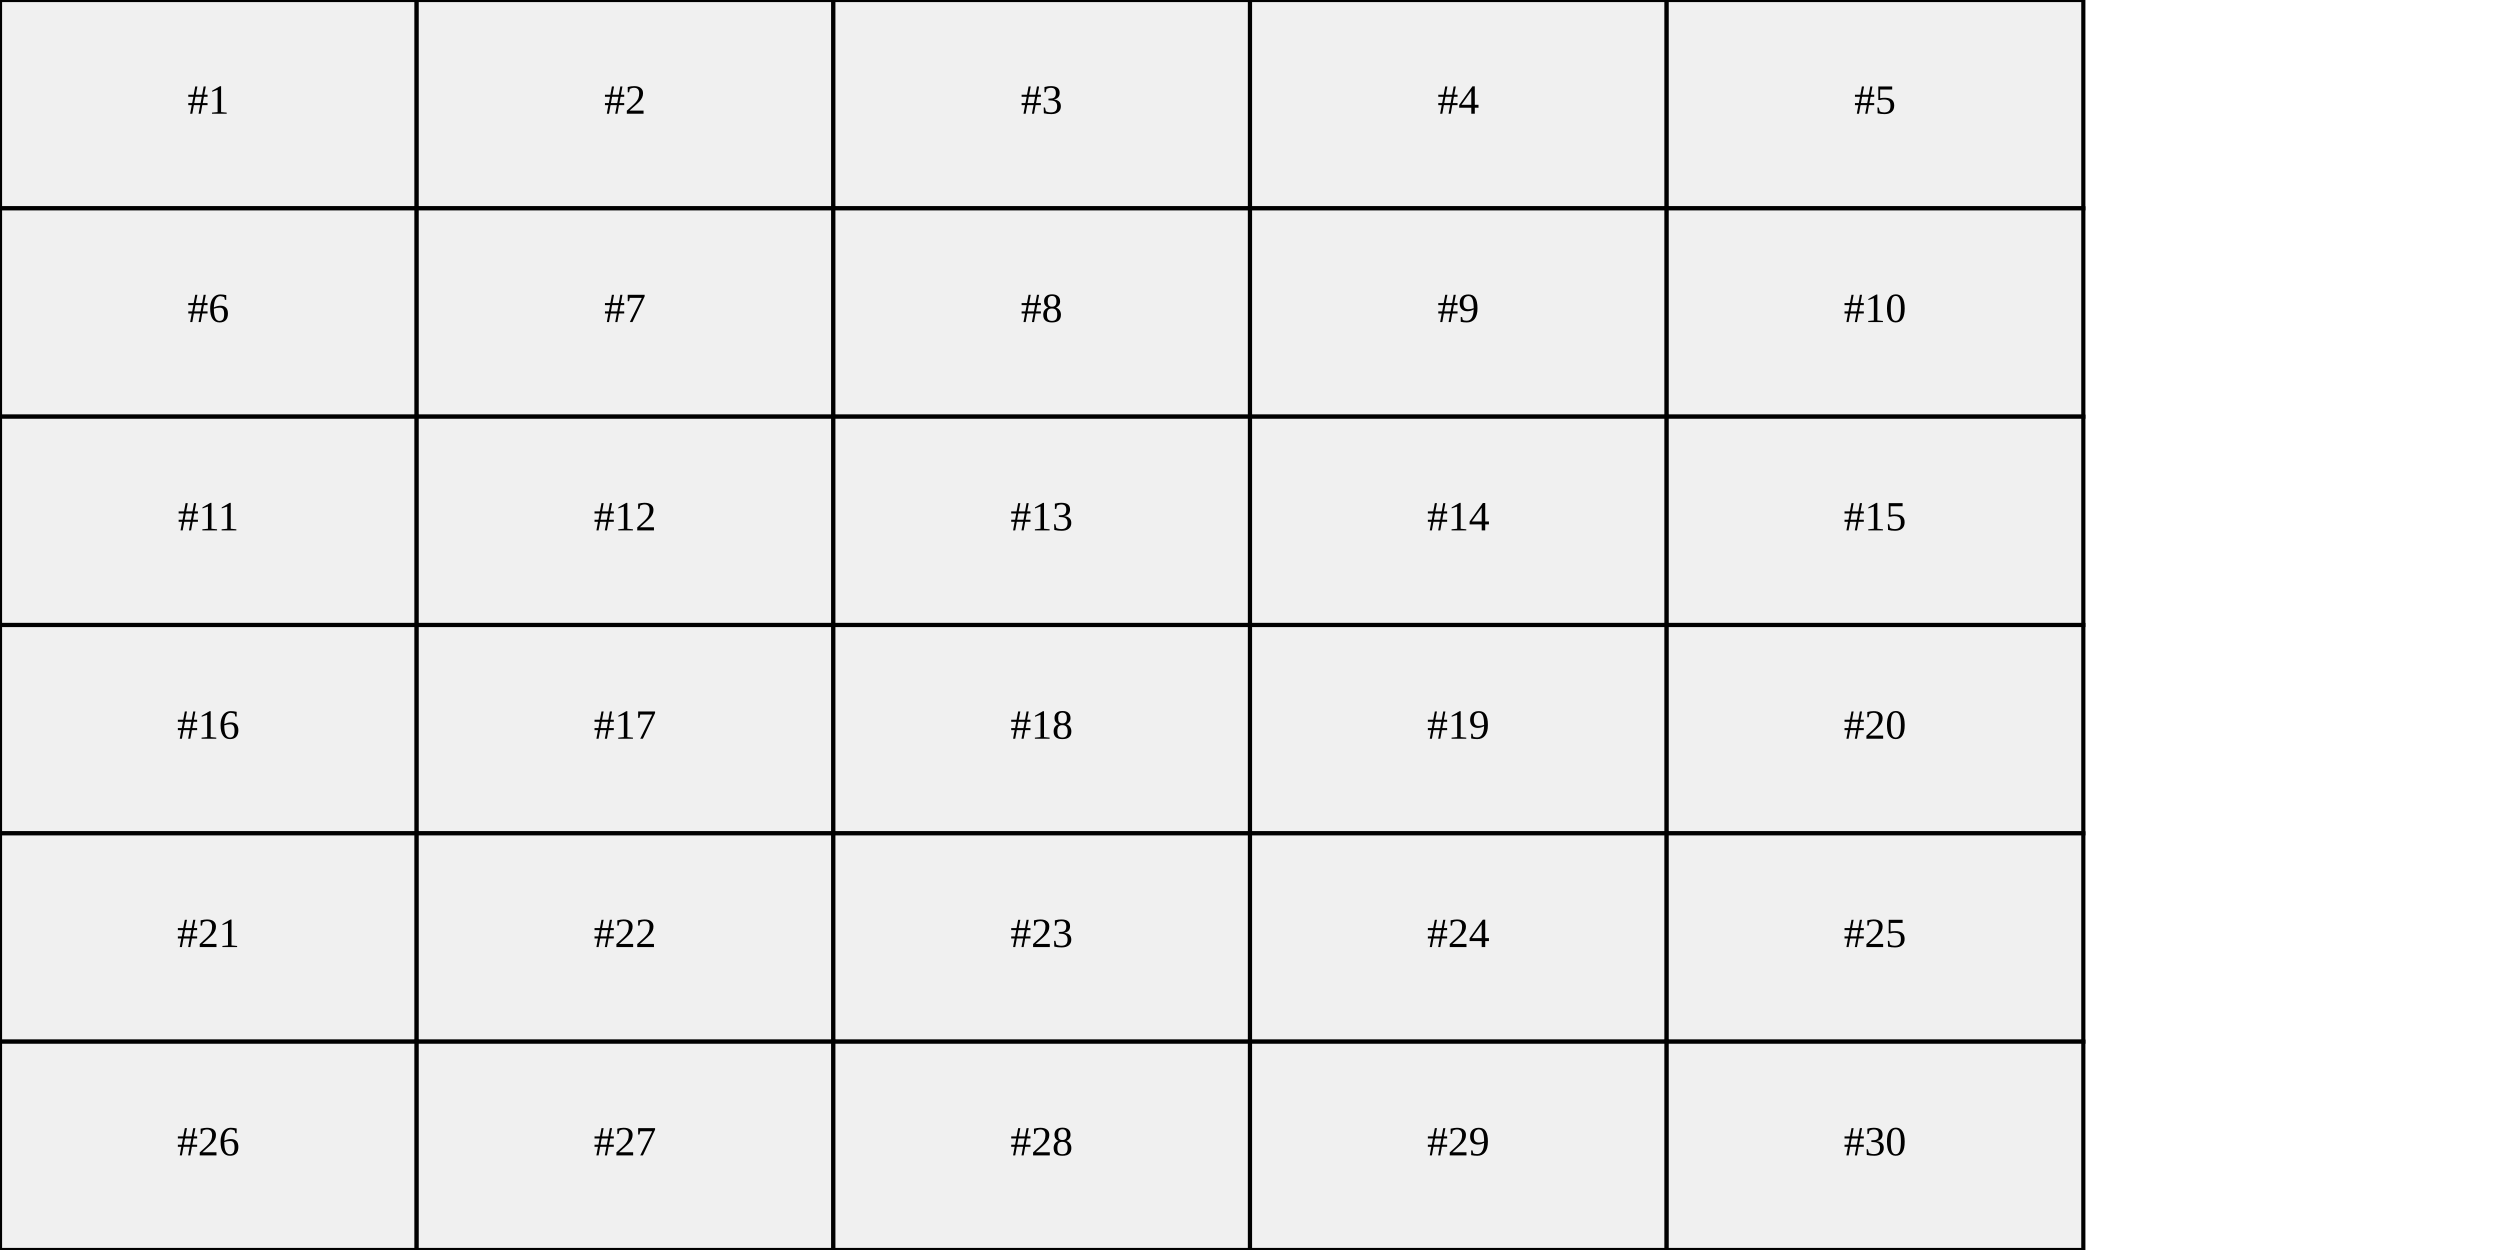
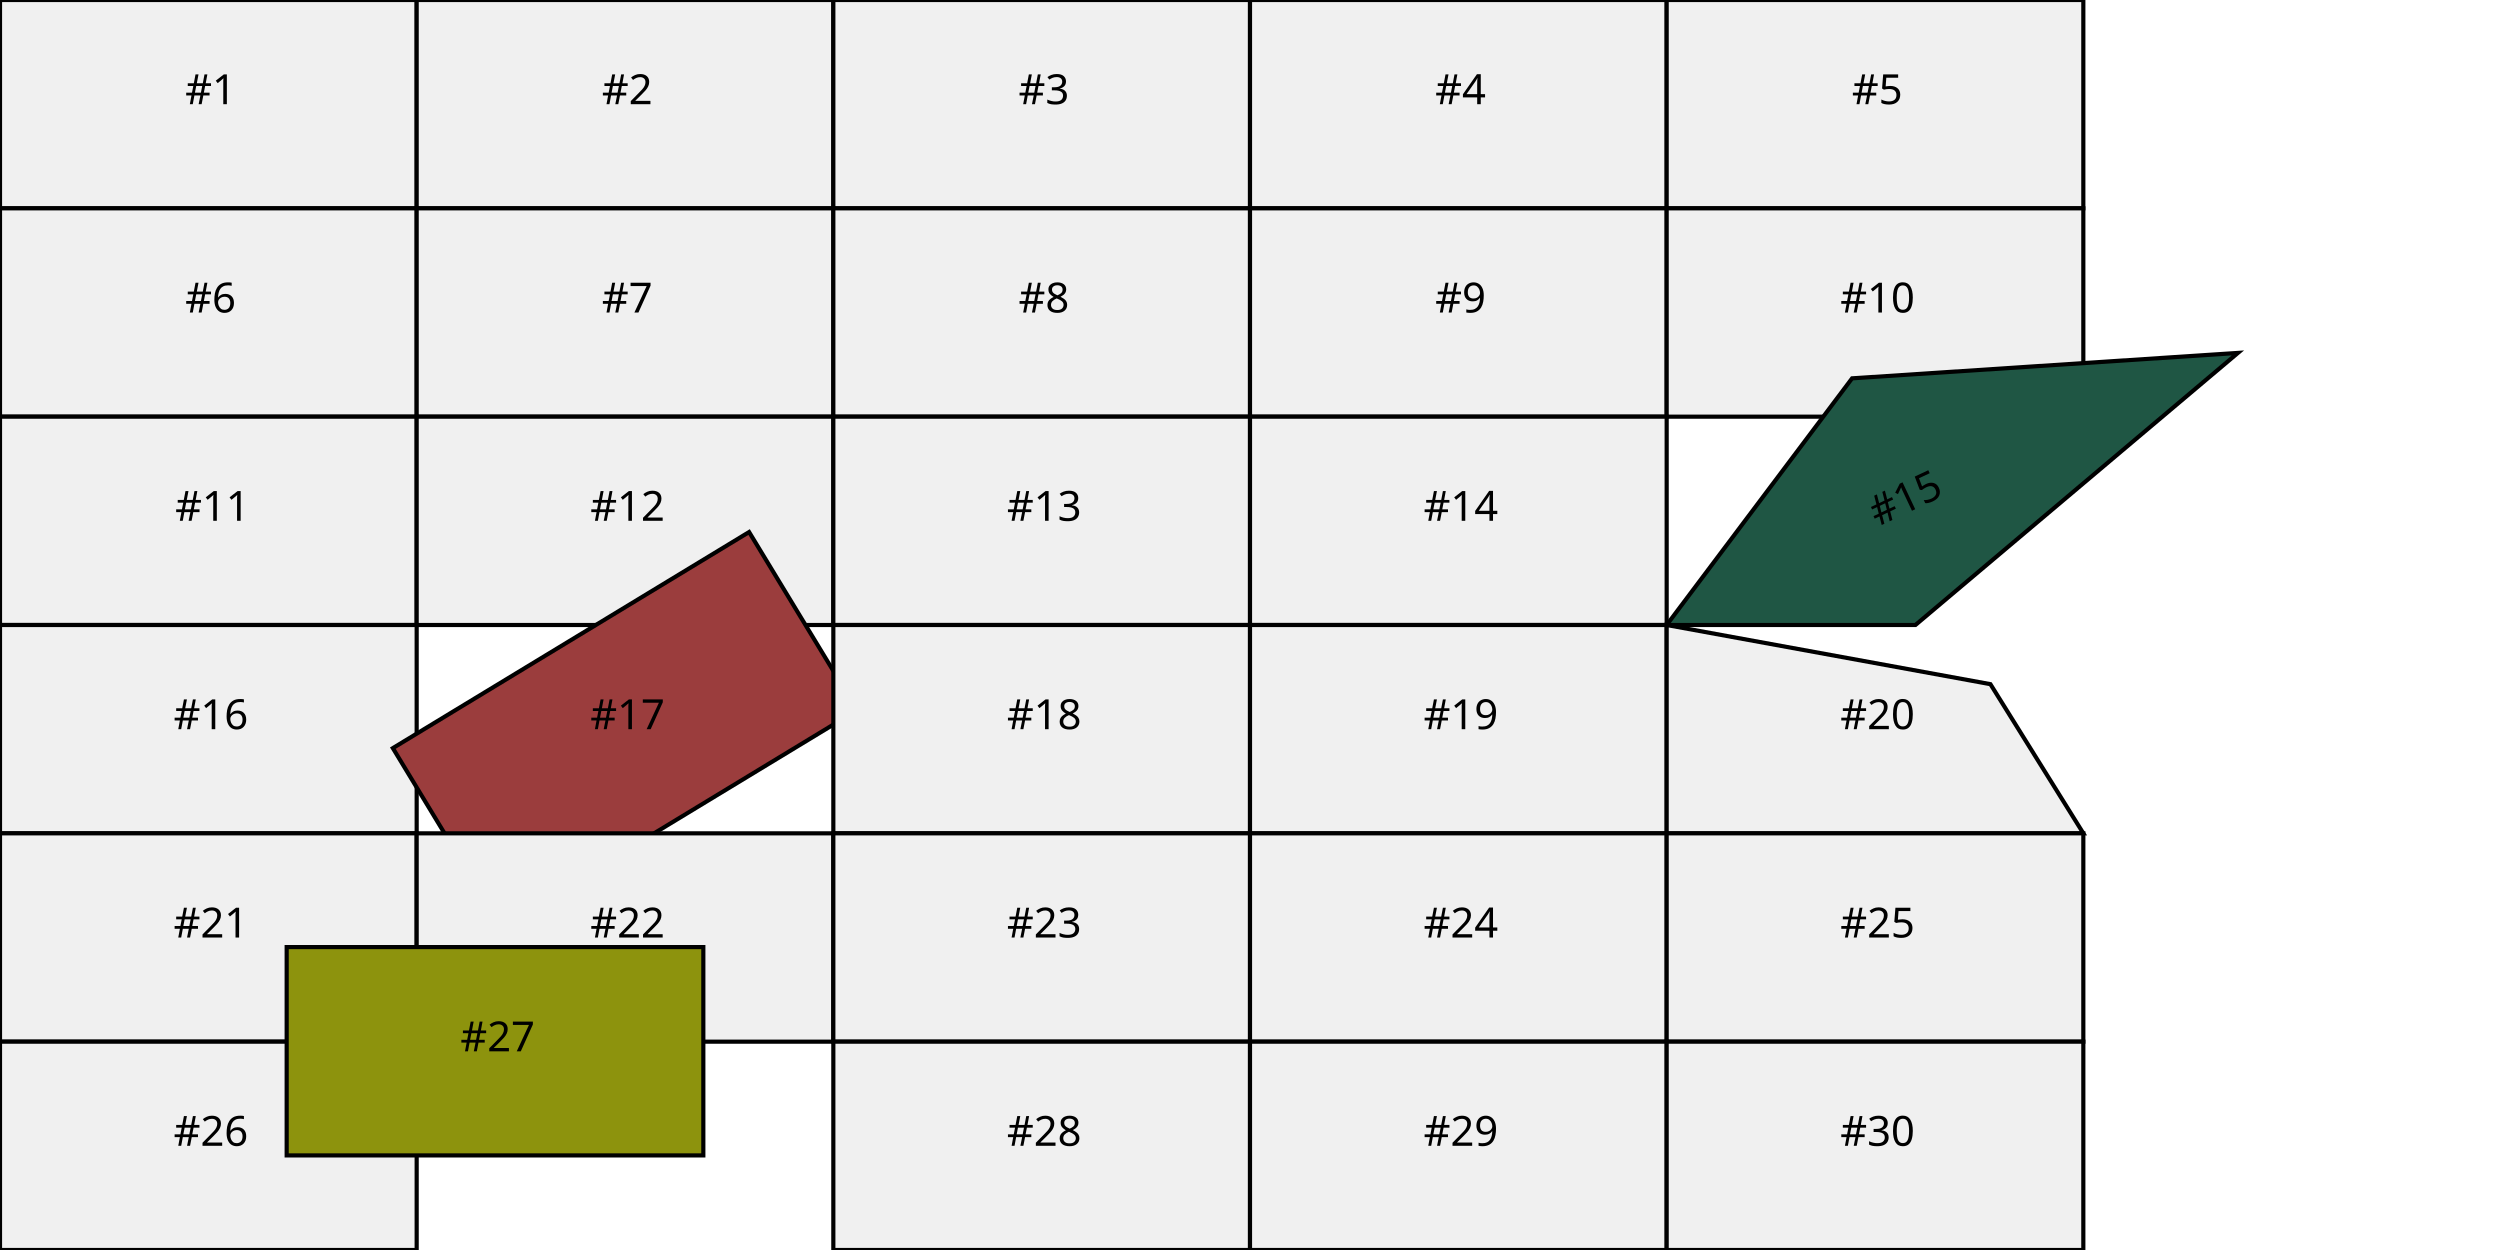
- <svg xmlns="http://www.w3.org/2000/svg" viewBox="0 0 600 300">
-   <style>
-     text { font-size: 10px; text-anchor: middle; dominant-baseline: middle; }
-   </style>
-   <rect id="puzzle-01" x="0" y="0" width="100" height="50" fill="#f0f0f0" stroke="#000" />
-   <text id="text-01" x="50" y="25">#1</text>
-   <rect id="puzzle-02" x="100" y="0" width="100" height="50" fill="#f0f0f0" stroke="#000" />
-   <text id="text-02" x="150" y="25">#2</text>
-   <rect id="puzzle-03" x="200" y="0" width="100" height="50" fill="#f0f0f0" stroke="#000" />
-   <text id="text-03" x="250" y="25">#3</text>
-   <rect id="puzzle-04" x="300" y="0" width="100" height="50" fill="#f0f0f0" stroke="#000" />
-   <text id="text-04" x="350" y="25">#4</text>
-   <rect id="puzzle-05" x="400" y="0" width="100" height="50" fill="#f0f0f0" stroke="#000" />
-   <text id="text-05" x="450" y="25">#5</text>
-   <rect id="puzzle-06" x="0" y="50" width="100" height="50" fill="#f0f0f0" stroke="#000" />
-   <text id="text-06" x="50" y="75">#6</text>
-   <rect id="puzzle-07" x="100" y="50" width="100" height="50" fill="#f0f0f0" stroke="#000" />
-   <text id="text-07" x="150" y="75">#7</text>
-   <rect id="puzzle-08" x="200" y="50" width="100" height="50" fill="#f0f0f0" stroke="#000" />
-   <text id="text-08" x="250" y="75">#8</text>
-   <rect id="puzzle-09" x="300" y="50" width="100" height="50" fill="#f0f0f0" stroke="#000" />
-   <text id="text-09" x="350" y="75">#9</text>
-   <rect id="puzzle-10" x="400" y="50" width="100" height="50" fill="#f0f0f0" stroke="#000" />
-   <text id="text-10" x="450" y="75">#10</text>
-   <rect id="puzzle-11" x="0" y="100" width="100" height="50" fill="#f0f0f0" stroke="#000" />
-   <text id="text-11" x="50" y="125">#11</text>
-   <rect id="puzzle-12" x="100" y="100" width="100" height="50" fill="#f0f0f0" stroke="#000" />
-   <text id="text-12" x="150" y="125">#12</text>
-   <rect id="puzzle-13" x="200" y="100" width="100" height="50" fill="#f0f0f0" stroke="#000" />
-   <text id="text-13" x="250" y="125">#13</text>
-   <rect id="puzzle-14" x="300" y="100" width="100" height="50" fill="#f0f0f0" stroke="#000" />
-   <text id="text-14" x="350" y="125">#14</text>
-   <rect id="puzzle-15" x="400" y="100" width="100" height="50" fill="#f0f0f0" stroke="#000" />
-   <text id="text-15" x="450" y="125">#15</text>
-   <rect id="puzzle-16" x="0" y="150" width="100" height="50" fill="#f0f0f0" stroke="#000" />
-   <text id="text-16" x="50" y="175">#16</text>
-   <rect id="puzzle-17" x="100" y="150" width="100" height="50" fill="#f0f0f0" stroke="#000" />
-   <text id="text-17" x="150" y="175">#17</text>
-   <rect id="puzzle-18" x="200" y="150" width="100" height="50" fill="#f0f0f0" stroke="#000" />
-   <text id="text-18" x="250" y="175">#18</text>
-   <rect id="puzzle-19" x="300" y="150" width="100" height="50" fill="#f0f0f0" stroke="#000" />
-   <text id="text-19" x="350" y="175">#19</text>
-   <rect id="puzzle-20" x="400" y="150" width="100" height="50" fill="#f0f0f0" stroke="#000" />
-   <text id="text-20" x="450" y="175">#20</text>
-   <rect id="puzzle-21" x="0" y="200" width="100" height="50" fill="#f0f0f0" stroke="#000" />
-   <text id="text-21" x="50" y="225">#21</text>
-   <rect id="puzzle-22" x="100" y="200" width="100" height="50" fill="#f0f0f0" stroke="#000" />
-   <text id="text-22" x="150" y="225">#22</text>
-   <rect id="puzzle-23" x="200" y="200" width="100" height="50" fill="#f0f0f0" stroke="#000" />
-   <text id="text-23" x="250" y="225">#23</text>
-   <rect id="puzzle-24" x="300" y="200" width="100" height="50" fill="#f0f0f0" stroke="#000" />
-   <text id="text-24" x="350" y="225">#24</text>
-   <rect id="puzzle-25" x="400" y="200" width="100" height="50" fill="#f0f0f0" stroke="#000" />
-   <text id="text-25" x="450" y="225">#25</text>
-   <rect id="puzzle-26" x="0" y="250" width="100" height="50" fill="#f0f0f0" stroke="#000" />
-   <text id="text-26" x="50" y="275">#26</text>
-   <rect id="puzzle-27" x="100" y="250" width="100" height="50" fill="#f0f0f0" stroke="#000" />
-   <text id="text-27" x="150" y="275">#27</text>
-   <rect id="puzzle-28" x="200" y="250" width="100" height="50" fill="#f0f0f0" stroke="#000" />
-   <text id="text-28" x="250" y="275">#28</text>
-   <rect id="puzzle-29" x="300" y="250" width="100" height="50" fill="#f0f0f0" stroke="#000" />
-   <text id="text-29" x="350" y="275">#29</text>
-   <rect id="puzzle-30" x="400" y="250" width="100" height="50" fill="#f0f0f0" stroke="#000" />
-   <text id="text-30" x="450" y="275">#30</text>
+ <svg xmlns="http://www.w3.org/2000/svg" version="1.1" id="Layer_1" x="0px" y="0px" viewBox="0 0 600 300" style="enable-background:new 0 0 600 300;" xml:space="preserve">
+   <style type="text/css">
+ 	.st0{fill:#F0F0F0;stroke:#000000;}
+ 	.st1{font-family:'ArialMT';}
+ 	.st2{font-size:10px;}
+ 	.st3{fill:#1F5644;stroke:#000000;}
+ 	.st4{fill:#9B3D3D;stroke:#000000;}
+ 	.st5{fill:#8D930D;stroke:#000000;}
+ </style>
+   <rect id="puzzle-01" y="0" class="st0" width="100" height="50" />
+   <text id="text-01" transform="matrix(1 0 0 1 44.4385 25)" class="st1 st2">#1</text>
+   <rect id="puzzle-02" x="100" y="0" class="st0" width="100" height="50" />
+   <text id="text-02" transform="matrix(1 0 0 1 144.4385 25)" class="st1 st2">#2</text>
+   <rect id="puzzle-03" x="200" y="0" class="st0" width="100" height="50" />
+   <text id="text-03" transform="matrix(1 0 0 1 244.4385 25)" class="st1 st2">#3</text>
+   <rect id="puzzle-04" x="300" y="0" class="st0" width="100" height="50" />
+   <text id="text-04" transform="matrix(1 0 0 1 344.4385 25)" class="st1 st2">#4</text>
+   <rect id="puzzle-05" x="400" y="0" class="st0" width="100" height="50" />
+   <text id="text-05" transform="matrix(1 0 0 1 444.4385 25)" class="st1 st2">#5</text>
+   <rect id="puzzle-06" y="50" class="st0" width="100" height="50" />
+   <text id="text-06" transform="matrix(1 0 0 1 44.4385 75)" class="st1 st2">#6</text>
+   <rect id="puzzle-07" x="100" y="50" class="st0" width="100" height="50" />
+   <text id="text-07" transform="matrix(1 0 0 1 144.4385 75)" class="st1 st2">#7</text>
+   <rect id="puzzle-08" x="200" y="50" class="st0" width="100" height="50" />
+   <text id="text-08" transform="matrix(1 0 0 1 244.4385 75)" class="st1 st2">#8</text>
+   <rect id="puzzle-09" x="300" y="50" class="st0" width="100" height="50" />
+   <text id="text-09" transform="matrix(1 0 0 1 344.4385 75)" class="st1 st2">#9</text>
+   <rect id="puzzle-10" x="400" y="50" class="st0" width="100" height="50" />
+   <text id="text-10" transform="matrix(1 0 0 1 441.6577 75)" class="st1 st2">#10</text>
+   <rect id="puzzle-11" y="100" class="st0" width="100" height="50" />
+   <text id="text-11" transform="matrix(1 0 0 1 42.0288 125)" class="st1 st2">#11</text>
+   <rect id="puzzle-12" x="100" y="100" class="st0" width="100" height="50" />
+   <text id="text-12" transform="matrix(1 0 0 1 141.6577 125)" class="st1 st2">#12</text>
+   <rect id="puzzle-13" x="200" y="100" class="st0" width="100" height="50" />
+   <text id="text-13" transform="matrix(1 0 0 1 241.6577 125)" class="st1 st2">#13</text>
+   <rect id="puzzle-14" x="300" y="100" class="st0" width="100" height="50" />
+   <text id="text-14" transform="matrix(1 0 0 1 341.6577 125)" class="st1 st2">#14</text>
+   <polygon id="puzzle-15" class="st3" points="444.5,90.8 537.1,84.7 459.7,150 400,150 " />
+   <text id="text-15" transform="matrix(0.9048 -0.4258 0.4258 0.9048 450.5958 126.4796)" class="st1 st2">#15</text>
+   <rect id="puzzle-16" y="150" class="st0" width="100" height="50" />
+   <text id="text-16" transform="matrix(1 0 0 1 41.6577 175)" class="st1 st2">#16</text>
+   <rect id="puzzle-17" x="100" y="150" transform="matrix(0.855 -0.5186 0.5186 0.855 -69.0064 103.1585)" class="st4" width="100" height="50" />
+   <text id="text-17" transform="matrix(1 0 0 1 141.6577 175)" class="st1 st2">#17</text>
+   <rect id="puzzle-18" x="200" y="150" class="st0" width="100" height="50" />
+   <text id="text-18" transform="matrix(1 0 0 1 241.6577 175)" class="st1 st2">#18</text>
+   <rect id="puzzle-19" x="300" y="150" class="st0" width="100" height="50" />
+   <text id="text-19" transform="matrix(1 0 0 1 341.6577 175)" class="st1 st2">#19</text>
+   <polygon id="puzzle-20" class="st0" points="400,150 477.7,164.2 500,200 400,200 " />
+   <text id="text-20" transform="matrix(1 0 0 1 441.6577 175)" class="st1 st2">#20</text>
+   <rect id="puzzle-21" y="200" class="st0" width="100" height="50" />
+   <text id="text-21" transform="matrix(1 0 0 1 41.6577 225)" class="st1 st2">#21</text>
+   <rect id="puzzle-22" x="100" y="200" class="st0" width="100" height="50" />
+   <text id="text-22" transform="matrix(1 0 0 1 141.6577 225)" class="st1 st2">#22</text>
+   <rect id="puzzle-23" x="200" y="200" class="st0" width="100" height="50" />
+   <text id="text-23" transform="matrix(1 0 0 1 241.6577 225)" class="st1 st2">#23</text>
+   <rect id="puzzle-24" x="300" y="200" class="st0" width="100" height="50" />
+   <text id="text-24" transform="matrix(1 0 0 1 341.6577 225)" class="st1 st2">#24</text>
+   <rect id="puzzle-25" x="400" y="200" class="st0" width="100" height="50" />
+   <text id="text-25" transform="matrix(1 0 0 1 441.6577 225)" class="st1 st2">#25</text>
+   <rect id="puzzle-26" y="250" class="st0" width="100" height="50" />
+   <text id="text-26" transform="matrix(1 0 0 1 41.6577 275)" class="st1 st2">#26</text>
+   <rect id="puzzle-27" x="68.8" y="227.3" class="st5" width="100" height="50" />
+   <text id="text-27" transform="matrix(1 0 0 1 110.4766 252.3228)" class="st1 st2">#27</text>
+   <rect id="puzzle-28" x="200" y="250" class="st0" width="100" height="50" />
+   <text id="text-28" transform="matrix(1 0 0 1 241.6577 275)" class="st1 st2">#28</text>
+   <rect id="puzzle-29" x="300" y="250" class="st0" width="100" height="50" />
+   <text id="text-29" transform="matrix(1 0 0 1 341.6577 275)" class="st1 st2">#29</text>
+   <rect id="puzzle-30" x="400" y="250" class="st0" width="100" height="50" />
+   <text id="text-30" transform="matrix(1 0 0 1 441.6577 275)" class="st1 st2">#30</text>
</svg>
